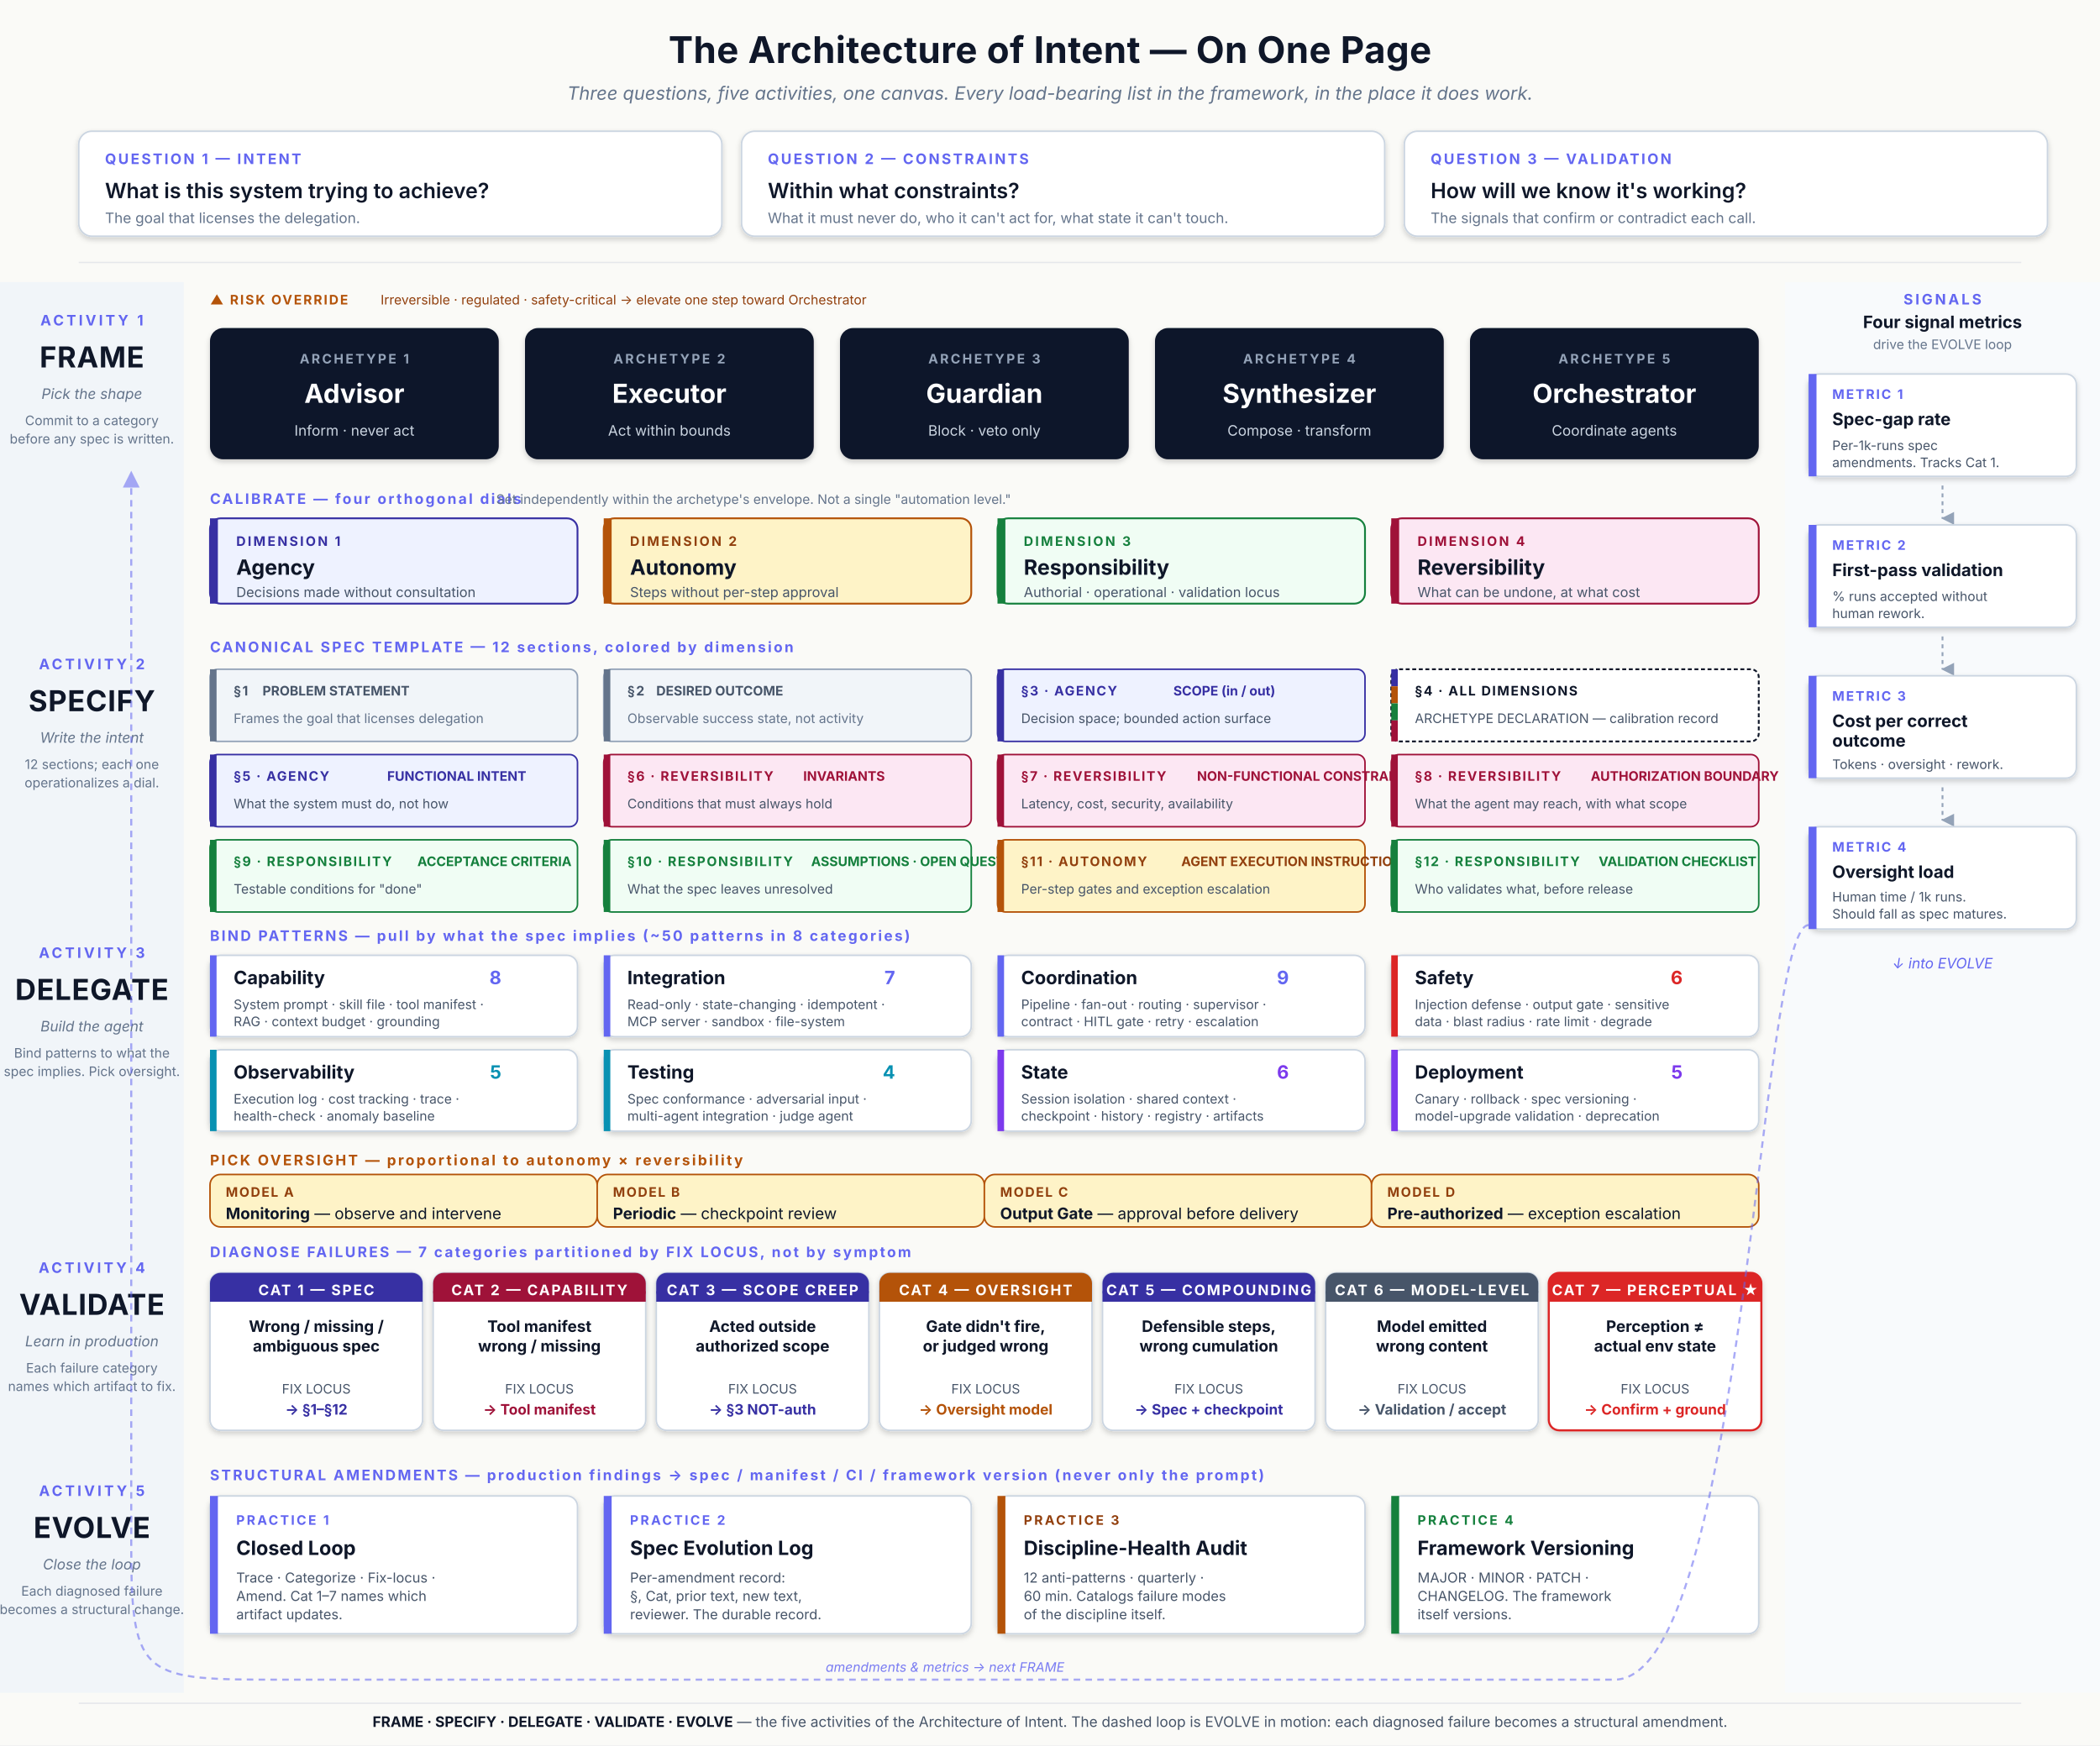
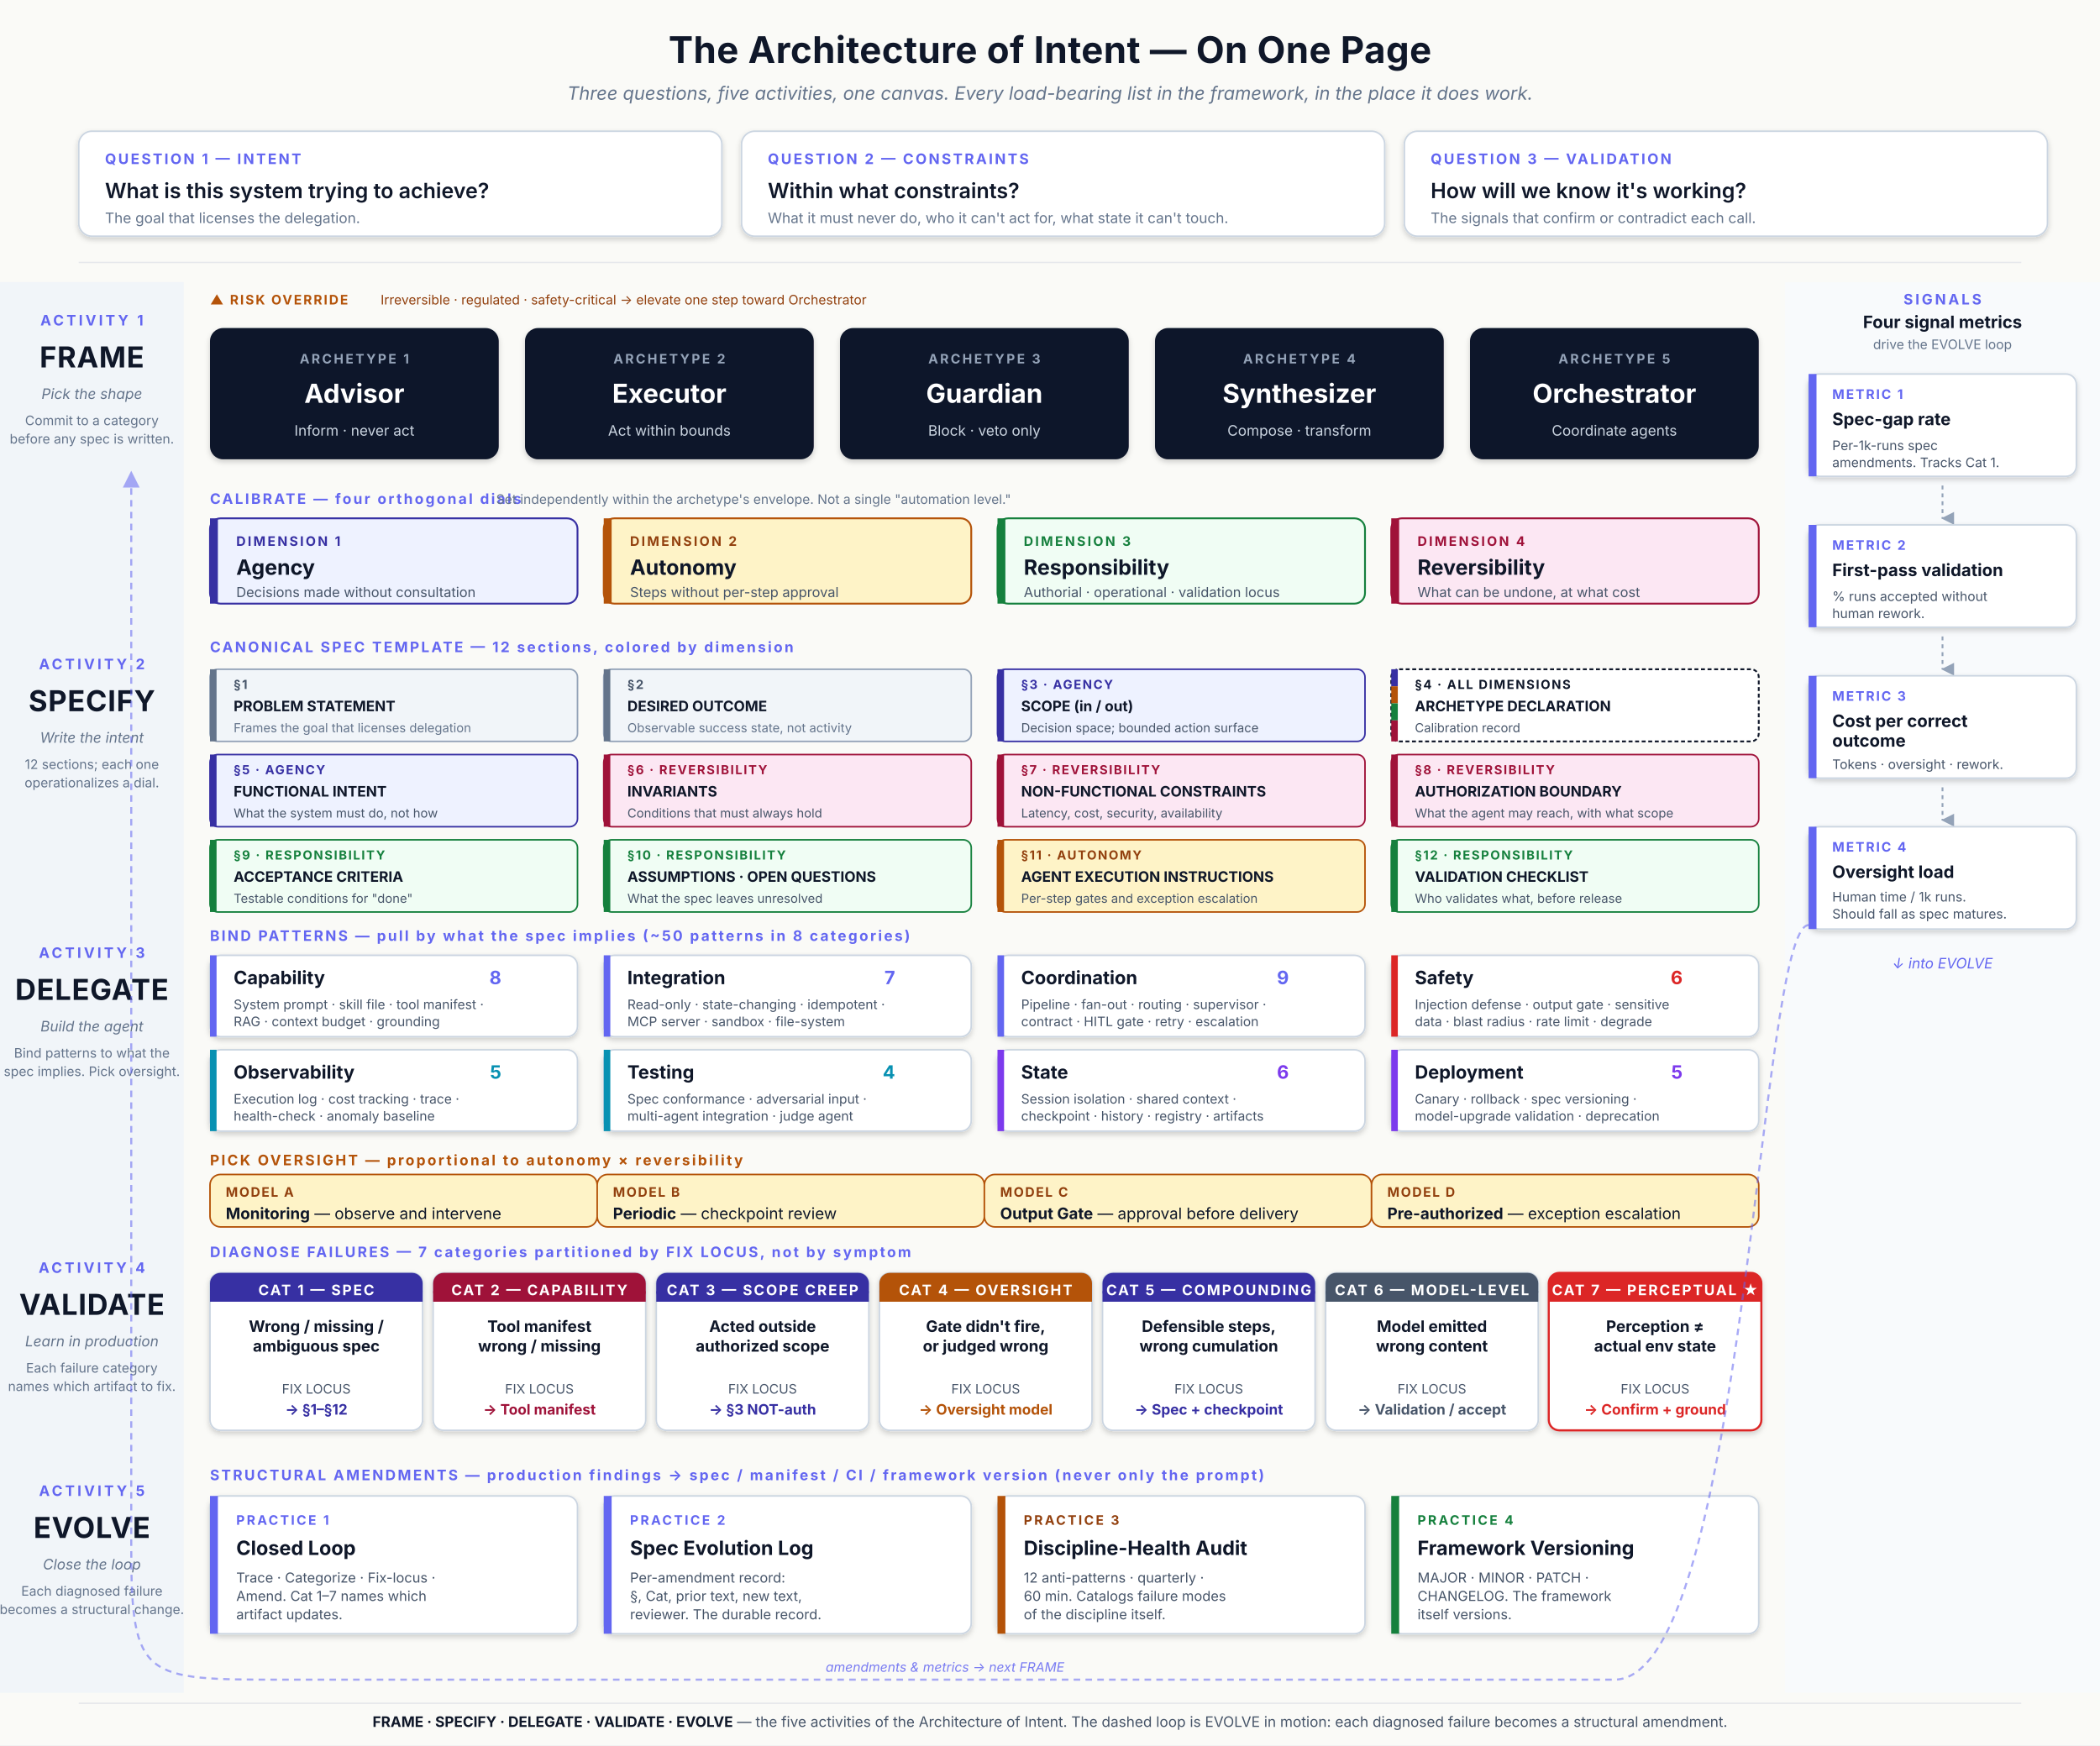
<svg xmlns="http://www.w3.org/2000/svg" viewBox="0 0 1600 1330" font-family="Inter, 'Helvetica Neue', Arial, sans-serif">
  <defs>
    <filter id="cardShadow" x="-10%" y="-10%" width="120%" height="130%">
      <feGaussianBlur in="SourceAlpha" stdDeviation="2" />
      <feOffset dx="0" dy="2" result="offsetblur" />
      <feComponentTransfer>
        <feFuncA type="linear" slope="0.18" />
      </feComponentTransfer>
      <feMerge>
        <feMergeNode />
        <feMergeNode in="SourceGraphic" />
      </feMerge>
    </filter>
    <marker id="arrowHead" viewBox="0 0 12 12" refX="11" refY="6" markerWidth="8" markerHeight="8" orient="auto">
      <path d="M 0 0 L 12 6 L 0 12 z" fill="#475569" />
    </marker>
    <marker id="loopArrow" viewBox="0 0 10 10" refX="9" refY="5" markerWidth="8" markerHeight="8" orient="auto">
      <path d="M 0 0 L 10 5 L 0 10 z" fill="#6366F1" />
    </marker>
    <marker id="downArrow" viewBox="0 0 10 10" refX="5" refY="9" markerWidth="7" markerHeight="7" orient="auto">
      <path d="M 0 0 L 10 0 L 5 10 z" fill="#94A3B8" />
    </marker>
  </defs>
  <rect width="1600" height="1330" fill="#FAFAF7" />
  <text x="800" y="48" text-anchor="middle" font-size="28" font-weight="700" fill="#0F1729" letter-spacing="0.3">The Architecture of Intent — On One Page</text>
  <text x="800" y="76" text-anchor="middle" font-size="14" font-style="italic" fill="#64748B">Three questions, five activities, one canvas. Every load-bearing list in the framework, in the place it does work.</text>
  <g>
    <rect x="60" y="100" width="490" height="80" rx="10" fill="#FFFFFF" stroke="#CBD5E1" stroke-width="1.2" filter="url(#cardShadow)" />
    <text x="80" y="125" font-size="11" font-weight="700" fill="#6366F1" letter-spacing="1.5">QUESTION 1 — INTENT</text>
    <text x="80" y="151" font-size="16" font-weight="600" fill="#0F1729">What is this system trying to achieve?</text>
    <text x="80" y="170" font-size="11" fill="#64748B">The goal that licenses the delegation.</text>
  </g>
  <g>
    <rect x="565" y="100" width="490" height="80" rx="10" fill="#FFFFFF" stroke="#CBD5E1" stroke-width="1.2" filter="url(#cardShadow)" />
    <text x="585" y="125" font-size="11" font-weight="700" fill="#6366F1" letter-spacing="1.5">QUESTION 2 — CONSTRAINTS</text>
    <text x="585" y="151" font-size="16" font-weight="600" fill="#0F1729">Within what constraints?</text>
    <text x="585" y="170" font-size="11" fill="#64748B">What it must never do, who it can't act for, what state it can't touch.</text>
  </g>
  <g>
    <rect x="1070" y="100" width="490" height="80" rx="10" fill="#FFFFFF" stroke="#CBD5E1" stroke-width="1.2" filter="url(#cardShadow)" />
    <text x="1090" y="125" font-size="11" font-weight="700" fill="#6366F1" letter-spacing="1.5">QUESTION 3 — VALIDATION</text>
    <text x="1090" y="151" font-size="16" font-weight="600" fill="#0F1729">How will we know it's working?</text>
    <text x="1090" y="170" font-size="11" fill="#64748B">The signals that confirm or contradict each call.</text>
  </g>
  <line x1="60" y1="200" x2="1540" y2="200" stroke="#E5E7EB" stroke-width="1" />
  <rect x="0" y="215" width="140" height="1075" fill="#F1F5F9" />
  <rect x="1360" y="215" width="240" height="1075" fill="#F8FAFC" />
  <text x="70" y="248" text-anchor="middle" font-size="11" font-weight="700" fill="#6366F1" letter-spacing="2">ACTIVITY 1</text>
  <text x="70" y="280" text-anchor="middle" font-size="22" font-weight="700" fill="#0F1729" letter-spacing="0.5">FRAME</text>
  <text x="70" y="304" text-anchor="middle" font-size="11" font-style="italic" fill="#64748B">Pick the shape</text>
  <text x="70" y="324" text-anchor="middle" font-size="10" fill="#64748B">Commit to a category</text>
  <text x="70" y="338" text-anchor="middle" font-size="10" fill="#64748B">before any spec is written.</text>
  <text x="160" y="232" font-size="10" font-weight="700" fill="#B45309" letter-spacing="1.2">▲ RISK OVERRIDE</text>
  <text x="290" y="232" font-size="10" fill="#92400E">Irreversible · regulated · safety-critical → elevate one step toward Orchestrator</text>
  <g>
    <rect x="160" y="250" width="220" height="100" rx="10" fill="#0F1729" filter="url(#cardShadow)" />
    <text x="270" y="277" text-anchor="middle" font-size="10" font-weight="700" fill="#94A3B8" letter-spacing="1.5">ARCHETYPE 1</text>
    <text x="270" y="307" text-anchor="middle" font-size="20" font-weight="700" fill="#FFFFFF">Advisor</text>
    <text x="270" y="332" text-anchor="middle" font-size="11" fill="#CBD5E1">Inform · never act</text>
  </g>
  <g>
    <rect x="400" y="250" width="220" height="100" rx="10" fill="#0F1729" filter="url(#cardShadow)" />
    <text x="510" y="277" text-anchor="middle" font-size="10" font-weight="700" fill="#94A3B8" letter-spacing="1.5">ARCHETYPE 2</text>
    <text x="510" y="307" text-anchor="middle" font-size="20" font-weight="700" fill="#FFFFFF">Executor</text>
    <text x="510" y="332" text-anchor="middle" font-size="11" fill="#CBD5E1">Act within bounds</text>
  </g>
  <g>
    <rect x="640" y="250" width="220" height="100" rx="10" fill="#0F1729" filter="url(#cardShadow)" />
    <text x="750" y="277" text-anchor="middle" font-size="10" font-weight="700" fill="#94A3B8" letter-spacing="1.5">ARCHETYPE 3</text>
    <text x="750" y="307" text-anchor="middle" font-size="20" font-weight="700" fill="#FFFFFF">Guardian</text>
    <text x="750" y="332" text-anchor="middle" font-size="11" fill="#CBD5E1">Block · veto only</text>
  </g>
  <g>
    <rect x="880" y="250" width="220" height="100" rx="10" fill="#0F1729" filter="url(#cardShadow)" />
    <text x="990" y="277" text-anchor="middle" font-size="10" font-weight="700" fill="#94A3B8" letter-spacing="1.5">ARCHETYPE 4</text>
    <text x="990" y="307" text-anchor="middle" font-size="20" font-weight="700" fill="#FFFFFF">Synthesizer</text>
    <text x="990" y="332" text-anchor="middle" font-size="11" fill="#CBD5E1">Compose · transform</text>
  </g>
  <g>
    <rect x="1120" y="250" width="220" height="100" rx="10" fill="#0F1729" filter="url(#cardShadow)" />
    <text x="1230" y="277" text-anchor="middle" font-size="10" font-weight="700" fill="#94A3B8" letter-spacing="1.5">ARCHETYPE 5</text>
    <text x="1230" y="307" text-anchor="middle" font-size="20" font-weight="700" fill="#FFFFFF">Orchestrator</text>
    <text x="1230" y="332" text-anchor="middle" font-size="11" fill="#CBD5E1">Coordinate agents</text>
  </g>
  <text x="160" y="384" font-size="11" font-weight="700" fill="#6366F1" letter-spacing="1.5">CALIBRATE — four orthogonal dials</text>
  <text x="378" y="384" font-size="10" fill="#64748B">Set independently within the archetype's envelope. Not a single "automation level."</text>
  <g>
    <rect x="160" y="395" width="280" height="65" rx="8" fill="#EEF2FF" stroke="#3730A3" stroke-width="1.4" />
    <rect x="160" y="395" width="6" height="65" fill="#3730A3" />
    <text x="180" y="416" font-size="10" font-weight="700" fill="#3730A3" letter-spacing="1.5">DIMENSION 1</text>
    <text x="180" y="438" font-size="16" font-weight="700" fill="#0F1729">Agency</text>
    <text x="180" y="455" font-size="10.5" fill="#475569">Decisions made without consultation</text>
  </g>
  <g>
    <rect x="460" y="395" width="280" height="65" rx="8" fill="#FEF3C7" stroke="#B45309" stroke-width="1.4" />
    <rect x="460" y="395" width="6" height="65" fill="#B45309" />
    <text x="480" y="416" font-size="10" font-weight="700" fill="#92400E" letter-spacing="1.5">DIMENSION 2</text>
    <text x="480" y="438" font-size="16" font-weight="700" fill="#0F1729">Autonomy</text>
    <text x="480" y="455" font-size="10.5" fill="#475569">Steps without per-step approval</text>
  </g>
  <g>
    <rect x="760" y="395" width="280" height="65" rx="8" fill="#F0FDF4" stroke="#15803D" stroke-width="1.4" />
    <rect x="760" y="395" width="6" height="65" fill="#15803D" />
    <text x="780" y="416" font-size="10" font-weight="700" fill="#15803D" letter-spacing="1.5">DIMENSION 3</text>
    <text x="780" y="438" font-size="16" font-weight="700" fill="#0F1729">Responsibility</text>
    <text x="780" y="455" font-size="10.5" fill="#475569">Authorial · operational · validation locus</text>
  </g>
  <g>
    <rect x="1060" y="395" width="280" height="65" rx="8" fill="#FCE7F3" stroke="#9F1239" stroke-width="1.4" />
    <rect x="1060" y="395" width="6" height="65" fill="#9F1239" />
    <text x="1080" y="416" font-size="10" font-weight="700" fill="#9F1239" letter-spacing="1.5">DIMENSION 4</text>
    <text x="1080" y="438" font-size="16" font-weight="700" fill="#0F1729">Reversibility</text>
    <text x="1080" y="455" font-size="10.5" fill="#475569">What can be undone, at what cost</text>
  </g>
  <text x="70" y="510" text-anchor="middle" font-size="11" font-weight="700" fill="#6366F1" letter-spacing="2">ACTIVITY 2</text>
  <text x="70" y="542" text-anchor="middle" font-size="22" font-weight="700" fill="#0F1729" letter-spacing="0.5">SPECIFY</text>
  <text x="70" y="566" text-anchor="middle" font-size="11" font-style="italic" fill="#64748B">Write the intent</text>
  <text x="70" y="586" text-anchor="middle" font-size="10" fill="#64748B">12 sections; each one</text>
  <text x="70" y="600" text-anchor="middle" font-size="10" fill="#64748B">operationalizes a dial.</text>
  <text x="160" y="497" font-size="11" font-weight="700" fill="#6366F1" letter-spacing="1.5">CANONICAL SPEC TEMPLATE — 12 sections, colored by dimension</text>
  <g>
    <rect x="160" y="510" width="280" height="55" rx="6" fill="#F1F5F9" stroke="#94A3B8" stroke-width="1.2" />
    <rect x="160" y="510" width="5" height="55" fill="#64748B" />
-     <text x="178" y="530" font-size="10" font-weight="700" fill="#475569" letter-spacing="1">§1</text>
-     <text x="200" y="530" font-size="10" font-weight="700" fill="#475569">PROBLEM STATEMENT</text>
-     <text x="178" y="551" font-size="10" fill="#64748B">Frames the goal that licenses delegation</text>
+     <text x="178" y="525" font-size="9.5" font-weight="700" fill="#475569" letter-spacing="1">§1</text>
+     <text x="178" y="542" font-size="11" font-weight="700" fill="#0F1729">PROBLEM STATEMENT</text>
+     <text x="178" y="558" font-size="9.5" fill="#64748B">Frames the goal that licenses delegation</text>
  </g>
  <g>
    <rect x="460" y="510" width="280" height="55" rx="6" fill="#F1F5F9" stroke="#94A3B8" stroke-width="1.2" />
    <rect x="460" y="510" width="5" height="55" fill="#64748B" />
-     <text x="478" y="530" font-size="10" font-weight="700" fill="#475569" letter-spacing="1">§2</text>
-     <text x="500" y="530" font-size="10" font-weight="700" fill="#475569">DESIRED OUTCOME</text>
-     <text x="478" y="551" font-size="10" fill="#64748B">Observable success state, not activity</text>
+     <text x="478" y="525" font-size="9.5" font-weight="700" fill="#475569" letter-spacing="1">§2</text>
+     <text x="478" y="542" font-size="11" font-weight="700" fill="#0F1729">DESIRED OUTCOME</text>
+     <text x="478" y="558" font-size="9.5" fill="#64748B">Observable success state, not activity</text>
  </g>
  <g>
    <rect x="760" y="510" width="280" height="55" rx="6" fill="#EEF2FF" stroke="#3730A3" stroke-width="1.2" />
    <rect x="760" y="510" width="5" height="55" fill="#3730A3" />
-     <text x="778" y="530" font-size="10" font-weight="700" fill="#3730A3" letter-spacing="1">§3 · AGENCY</text>
-     <text x="894" y="530" font-size="10" font-weight="700" fill="#3730A3">SCOPE (in / out)</text>
-     <text x="778" y="551" font-size="10" fill="#475569">Decision space; bounded action surface</text>
+     <text x="778" y="525" font-size="9.5" font-weight="700" fill="#3730A3" letter-spacing="1">§3 · AGENCY</text>
+     <text x="778" y="542" font-size="11" font-weight="700" fill="#0F1729">SCOPE (in / out)</text>
+     <text x="778" y="558" font-size="9.5" fill="#475569">Decision space; bounded action surface</text>
  </g>
  <g>
    <rect x="1060" y="510" width="280" height="55" rx="6" fill="#FFFFFF" stroke="#0F1729" stroke-width="1.4" stroke-dasharray="3,2" />
    <rect x="1060" y="510" width="5" height="13" fill="#3730A3" />
    <rect x="1060" y="523" width="5" height="13" fill="#B45309" />
    <rect x="1060" y="536" width="5" height="13" fill="#15803D" />
    <rect x="1060" y="549" width="5" height="16" fill="#9F1239" />
-     <text x="1078" y="530" font-size="10" font-weight="700" fill="#0F1729" letter-spacing="1">§4 · ALL DIMENSIONS</text>
-     <text x="1078" y="551" font-size="10" fill="#475569">ARCHETYPE DECLARATION — calibration record</text>
+     <text x="1078" y="525" font-size="9.5" font-weight="700" fill="#0F1729" letter-spacing="1">§4 · ALL DIMENSIONS</text>
+     <text x="1078" y="542" font-size="11" font-weight="700" fill="#0F1729">ARCHETYPE DECLARATION</text>
+     <text x="1078" y="558" font-size="9.5" fill="#475569">Calibration record</text>
  </g>
  <g>
    <rect x="160" y="575" width="280" height="55" rx="6" fill="#EEF2FF" stroke="#3730A3" stroke-width="1.2" />
    <rect x="160" y="575" width="5" height="55" fill="#3730A3" />
-     <text x="178" y="595" font-size="10" font-weight="700" fill="#3730A3" letter-spacing="1">§5 · AGENCY</text>
-     <text x="295" y="595" font-size="10" font-weight="700" fill="#3730A3">FUNCTIONAL INTENT</text>
-     <text x="178" y="616" font-size="10" fill="#475569">What the system must do, not how</text>
+     <text x="178" y="590" font-size="9.5" font-weight="700" fill="#3730A3" letter-spacing="1">§5 · AGENCY</text>
+     <text x="178" y="607" font-size="11" font-weight="700" fill="#0F1729">FUNCTIONAL INTENT</text>
+     <text x="178" y="623" font-size="9.5" fill="#475569">What the system must do, not how</text>
  </g>
  <g>
    <rect x="460" y="575" width="280" height="55" rx="6" fill="#FCE7F3" stroke="#9F1239" stroke-width="1.2" />
    <rect x="460" y="575" width="5" height="55" fill="#9F1239" />
-     <text x="478" y="595" font-size="10" font-weight="700" fill="#9F1239" letter-spacing="1">§6 · REVERSIBILITY</text>
-     <text x="612" y="595" font-size="10" font-weight="700" fill="#9F1239">INVARIANTS</text>
-     <text x="478" y="616" font-size="10" fill="#475569">Conditions that must always hold</text>
+     <text x="478" y="590" font-size="9.5" font-weight="700" fill="#9F1239" letter-spacing="1">§6 · REVERSIBILITY</text>
+     <text x="478" y="607" font-size="11" font-weight="700" fill="#0F1729">INVARIANTS</text>
+     <text x="478" y="623" font-size="9.5" fill="#475569">Conditions that must always hold</text>
  </g>
  <g>
    <rect x="760" y="575" width="280" height="55" rx="6" fill="#FCE7F3" stroke="#9F1239" stroke-width="1.2" />
    <rect x="760" y="575" width="5" height="55" fill="#9F1239" />
-     <text x="778" y="595" font-size="10" font-weight="700" fill="#9F1239" letter-spacing="1">§7 · REVERSIBILITY</text>
-     <text x="912" y="595" font-size="10" font-weight="700" fill="#9F1239">NON-FUNCTIONAL CONSTRAINTS</text>
-     <text x="778" y="616" font-size="10" fill="#475569">Latency, cost, security, availability</text>
+     <text x="778" y="590" font-size="9.5" font-weight="700" fill="#9F1239" letter-spacing="1">§7 · REVERSIBILITY</text>
+     <text x="778" y="607" font-size="11" font-weight="700" fill="#0F1729">NON-FUNCTIONAL CONSTRAINTS</text>
+     <text x="778" y="623" font-size="9.5" fill="#475569">Latency, cost, security, availability</text>
  </g>
  <g>
    <rect x="1060" y="575" width="280" height="55" rx="6" fill="#FCE7F3" stroke="#9F1239" stroke-width="1.2" />
    <rect x="1060" y="575" width="5" height="55" fill="#9F1239" />
-     <text x="1078" y="595" font-size="10" font-weight="700" fill="#9F1239" letter-spacing="1">§8 · REVERSIBILITY</text>
-     <text x="1212" y="595" font-size="10" font-weight="700" fill="#9F1239">AUTHORIZATION BOUNDARY</text>
-     <text x="1078" y="616" font-size="10" fill="#475569">What the agent may reach, with what scope</text>
+     <text x="1078" y="590" font-size="9.5" font-weight="700" fill="#9F1239" letter-spacing="1">§8 · REVERSIBILITY</text>
+     <text x="1078" y="607" font-size="11" font-weight="700" fill="#0F1729">AUTHORIZATION BOUNDARY</text>
+     <text x="1078" y="623" font-size="9.5" fill="#475569">What the agent may reach, with what scope</text>
  </g>
  <g>
    <rect x="160" y="640" width="280" height="55" rx="6" fill="#F0FDF4" stroke="#15803D" stroke-width="1.2" />
    <rect x="160" y="640" width="5" height="55" fill="#15803D" />
-     <text x="178" y="660" font-size="10" font-weight="700" fill="#15803D" letter-spacing="1">§9 · RESPONSIBILITY</text>
-     <text x="318" y="660" font-size="10" font-weight="700" fill="#15803D">ACCEPTANCE CRITERIA</text>
-     <text x="178" y="681" font-size="10" fill="#475569">Testable conditions for "done"</text>
+     <text x="178" y="655" font-size="9.5" font-weight="700" fill="#15803D" letter-spacing="1">§9 · RESPONSIBILITY</text>
+     <text x="178" y="672" font-size="11" font-weight="700" fill="#0F1729">ACCEPTANCE CRITERIA</text>
+     <text x="178" y="688" font-size="9.5" fill="#475569">Testable conditions for "done"</text>
  </g>
  <g>
    <rect x="460" y="640" width="280" height="55" rx="6" fill="#F0FDF4" stroke="#15803D" stroke-width="1.2" />
    <rect x="460" y="640" width="5" height="55" fill="#15803D" />
-     <text x="478" y="660" font-size="10" font-weight="700" fill="#15803D" letter-spacing="1">§10 · RESPONSIBILITY</text>
-     <text x="618" y="660" font-size="10" font-weight="700" fill="#15803D">ASSUMPTIONS · OPEN QUESTIONS</text>
-     <text x="478" y="681" font-size="10" fill="#475569">What the spec leaves unresolved</text>
+     <text x="478" y="655" font-size="9.5" font-weight="700" fill="#15803D" letter-spacing="1">§10 · RESPONSIBILITY</text>
+     <text x="478" y="672" font-size="11" font-weight="700" fill="#0F1729">ASSUMPTIONS · OPEN QUESTIONS</text>
+     <text x="478" y="688" font-size="9.5" fill="#475569">What the spec leaves unresolved</text>
  </g>
  <g>
    <rect x="760" y="640" width="280" height="55" rx="6" fill="#FEF3C7" stroke="#B45309" stroke-width="1.2" />
    <rect x="760" y="640" width="5" height="55" fill="#B45309" />
-     <text x="778" y="660" font-size="10" font-weight="700" fill="#92400E" letter-spacing="1">§11 · AUTONOMY</text>
-     <text x="900" y="660" font-size="10" font-weight="700" fill="#92400E">AGENT EXECUTION INSTRUCTIONS</text>
-     <text x="778" y="681" font-size="10" fill="#475569">Per-step gates and exception escalation</text>
+     <text x="778" y="655" font-size="9.5" font-weight="700" fill="#92400E" letter-spacing="1">§11 · AUTONOMY</text>
+     <text x="778" y="672" font-size="11" font-weight="700" fill="#0F1729">AGENT EXECUTION INSTRUCTIONS</text>
+     <text x="778" y="688" font-size="9.5" fill="#475569">Per-step gates and exception escalation</text>
  </g>
  <g>
    <rect x="1060" y="640" width="280" height="55" rx="6" fill="#F0FDF4" stroke="#15803D" stroke-width="1.2" />
    <rect x="1060" y="640" width="5" height="55" fill="#15803D" />
-     <text x="1078" y="660" font-size="10" font-weight="700" fill="#15803D" letter-spacing="1">§12 · RESPONSIBILITY</text>
-     <text x="1218" y="660" font-size="10" font-weight="700" fill="#15803D">VALIDATION CHECKLIST</text>
-     <text x="1078" y="681" font-size="10" fill="#475569">Who validates what, before release</text>
+     <text x="1078" y="655" font-size="9.5" font-weight="700" fill="#15803D" letter-spacing="1">§12 · RESPONSIBILITY</text>
+     <text x="1078" y="672" font-size="11" font-weight="700" fill="#0F1729">VALIDATION CHECKLIST</text>
+     <text x="1078" y="688" font-size="9.5" fill="#475569">Who validates what, before release</text>
  </g>
  <text x="70" y="730" text-anchor="middle" font-size="11" font-weight="700" fill="#6366F1" letter-spacing="2">ACTIVITY 3</text>
  <text x="70" y="762" text-anchor="middle" font-size="22" font-weight="700" fill="#0F1729" letter-spacing="0.5">DELEGATE</text>
  <text x="70" y="786" text-anchor="middle" font-size="11" font-style="italic" fill="#64748B">Build the agent</text>
  <text x="70" y="806" text-anchor="middle" font-size="10" fill="#64748B">Bind patterns to what the</text>
  <text x="70" y="820" text-anchor="middle" font-size="10" fill="#64748B">spec implies. Pick oversight.</text>
  <text x="160" y="717" font-size="11" font-weight="700" fill="#6366F1" letter-spacing="1.5">BIND PATTERNS — pull by what the spec implies (~50 patterns in 8 categories)</text>
  <g>
    <rect x="160" y="728" width="280" height="62" rx="8" fill="#FFFFFF" stroke="#CBD5E1" stroke-width="1.2" filter="url(#cardShadow)" />
    <rect x="160" y="728" width="5" height="62" fill="#6366F1" />
    <text x="178" y="750" font-size="14" font-weight="700" fill="#0F1729">Capability</text>
    <text x="382" y="750" text-anchor="end" font-size="14" font-weight="700" fill="#6366F1">8</text>
    <text x="178" y="769" font-size="10" fill="#475569">System prompt · skill file · tool manifest ·</text>
    <text x="178" y="782" font-size="10" fill="#475569">RAG · context budget · grounding</text>
  </g>
  <g>
    <rect x="460" y="728" width="280" height="62" rx="8" fill="#FFFFFF" stroke="#CBD5E1" stroke-width="1.2" filter="url(#cardShadow)" />
    <rect x="460" y="728" width="5" height="62" fill="#6366F1" />
    <text x="478" y="750" font-size="14" font-weight="700" fill="#0F1729">Integration</text>
    <text x="682" y="750" text-anchor="end" font-size="14" font-weight="700" fill="#6366F1">7</text>
    <text x="478" y="769" font-size="10" fill="#475569">Read-only · state-changing · idempotent ·</text>
    <text x="478" y="782" font-size="10" fill="#475569">MCP server · sandbox · file-system</text>
  </g>
  <g>
    <rect x="760" y="728" width="280" height="62" rx="8" fill="#FFFFFF" stroke="#CBD5E1" stroke-width="1.2" filter="url(#cardShadow)" />
    <rect x="760" y="728" width="5" height="62" fill="#6366F1" />
    <text x="778" y="750" font-size="14" font-weight="700" fill="#0F1729">Coordination</text>
    <text x="982" y="750" text-anchor="end" font-size="14" font-weight="700" fill="#6366F1">9</text>
    <text x="778" y="769" font-size="10" fill="#475569">Pipeline · fan-out · routing · supervisor ·</text>
    <text x="778" y="782" font-size="10" fill="#475569">contract · HITL gate · retry · escalation</text>
  </g>
  <g>
    <rect x="1060" y="728" width="280" height="62" rx="8" fill="#FFFFFF" stroke="#CBD5E1" stroke-width="1.2" filter="url(#cardShadow)" />
    <rect x="1060" y="728" width="5" height="62" fill="#DC2626" />
    <text x="1078" y="750" font-size="14" font-weight="700" fill="#0F1729">Safety</text>
    <text x="1282" y="750" text-anchor="end" font-size="14" font-weight="700" fill="#DC2626">6</text>
    <text x="1078" y="769" font-size="10" fill="#475569">Injection defense · output gate · sensitive</text>
    <text x="1078" y="782" font-size="10" fill="#475569">data · blast radius · rate limit · degrade</text>
  </g>
  <g>
    <rect x="160" y="800" width="280" height="62" rx="8" fill="#FFFFFF" stroke="#CBD5E1" stroke-width="1.2" filter="url(#cardShadow)" />
    <rect x="160" y="800" width="5" height="62" fill="#0891B2" />
    <text x="178" y="822" font-size="14" font-weight="700" fill="#0F1729">Observability</text>
    <text x="382" y="822" text-anchor="end" font-size="14" font-weight="700" fill="#0891B2">5</text>
    <text x="178" y="841" font-size="10" fill="#475569">Execution log · cost tracking · trace ·</text>
    <text x="178" y="854" font-size="10" fill="#475569">health-check · anomaly baseline</text>
  </g>
  <g>
    <rect x="460" y="800" width="280" height="62" rx="8" fill="#FFFFFF" stroke="#CBD5E1" stroke-width="1.2" filter="url(#cardShadow)" />
    <rect x="460" y="800" width="5" height="62" fill="#0891B2" />
    <text x="478" y="822" font-size="14" font-weight="700" fill="#0F1729">Testing</text>
    <text x="682" y="822" text-anchor="end" font-size="14" font-weight="700" fill="#0891B2">4</text>
    <text x="478" y="841" font-size="10" fill="#475569">Spec conformance · adversarial input ·</text>
    <text x="478" y="854" font-size="10" fill="#475569">multi-agent integration · judge agent</text>
  </g>
  <g>
    <rect x="760" y="800" width="280" height="62" rx="8" fill="#FFFFFF" stroke="#CBD5E1" stroke-width="1.2" filter="url(#cardShadow)" />
    <rect x="760" y="800" width="5" height="62" fill="#7C3AED" />
    <text x="778" y="822" font-size="14" font-weight="700" fill="#0F1729">State</text>
    <text x="982" y="822" text-anchor="end" font-size="14" font-weight="700" fill="#7C3AED">6</text>
    <text x="778" y="841" font-size="10" fill="#475569">Session isolation · shared context ·</text>
    <text x="778" y="854" font-size="10" fill="#475569">checkpoint · history · registry · artifacts</text>
  </g>
  <g>
    <rect x="1060" y="800" width="280" height="62" rx="8" fill="#FFFFFF" stroke="#CBD5E1" stroke-width="1.2" filter="url(#cardShadow)" />
    <rect x="1060" y="800" width="5" height="62" fill="#7C3AED" />
    <text x="1078" y="822" font-size="14" font-weight="700" fill="#0F1729">Deployment</text>
    <text x="1282" y="822" text-anchor="end" font-size="14" font-weight="700" fill="#7C3AED">5</text>
    <text x="1078" y="841" font-size="10" fill="#475569">Canary · rollback · spec versioning ·</text>
    <text x="1078" y="854" font-size="10" fill="#475569">model-upgrade validation · deprecation</text>
  </g>
  <text x="160" y="888" font-size="11" font-weight="700" fill="#B45309" letter-spacing="1.5">PICK OVERSIGHT — proportional to autonomy × reversibility</text>
  <g>
    <rect x="160" y="895" width="295" height="40" rx="8" fill="#FEF3C7" stroke="#B45309" stroke-width="1.2" />
    <text x="172" y="912" font-size="10" font-weight="700" fill="#92400E" letter-spacing="1">MODEL A</text>
    <text x="172" y="929" font-size="12" fill="#0F1729">
      <tspan font-weight="700">Monitoring</tspan> — observe and intervene</text>
  </g>
  <g>
    <rect x="455" y="895" width="295" height="40" rx="8" fill="#FEF3C7" stroke="#B45309" stroke-width="1.2" />
    <text x="467" y="912" font-size="10" font-weight="700" fill="#92400E" letter-spacing="1">MODEL B</text>
    <text x="467" y="929" font-size="12" fill="#0F1729">
      <tspan font-weight="700">Periodic</tspan> — checkpoint review</text>
  </g>
  <g>
    <rect x="750" y="895" width="295" height="40" rx="8" fill="#FEF3C7" stroke="#B45309" stroke-width="1.2" />
    <text x="762" y="912" font-size="10" font-weight="700" fill="#92400E" letter-spacing="1">MODEL C</text>
    <text x="762" y="929" font-size="12" fill="#0F1729">
      <tspan font-weight="700">Output Gate</tspan> — approval before delivery</text>
  </g>
  <g>
    <rect x="1045" y="895" width="295" height="40" rx="8" fill="#FEF3C7" stroke="#B45309" stroke-width="1.2" />
    <text x="1057" y="912" font-size="10" font-weight="700" fill="#92400E" letter-spacing="1">MODEL D</text>
    <text x="1057" y="929" font-size="12" fill="#0F1729">
      <tspan font-weight="700">Pre-authorized</tspan> — exception escalation</text>
  </g>
  <text x="70" y="970" text-anchor="middle" font-size="11" font-weight="700" fill="#6366F1" letter-spacing="2">ACTIVITY 4</text>
  <text x="70" y="1002" text-anchor="middle" font-size="22" font-weight="700" fill="#0F1729" letter-spacing="0.5">VALIDATE</text>
  <text x="70" y="1026" text-anchor="middle" font-size="11" font-style="italic" fill="#64748B">Learn in production</text>
  <text x="70" y="1046" text-anchor="middle" font-size="10" fill="#64748B">Each failure category</text>
  <text x="70" y="1060" text-anchor="middle" font-size="10" fill="#64748B">names which artifact to fix.</text>
  <text x="160" y="958" font-size="11" font-weight="700" fill="#6366F1" letter-spacing="1.5">DIAGNOSE FAILURES — 7 categories partitioned by FIX LOCUS, not by symptom</text>
  <g>
    <rect x="160" y="970" width="162" height="120" rx="8" fill="#FFFFFF" stroke="#CBD5E1" stroke-width="1.2" filter="url(#cardShadow)" />
    <rect x="160" y="970" width="162" height="22" rx="8" fill="#3730A3" />
    <rect x="160" y="984" width="162" height="8" fill="#3730A3" />
    <text x="241" y="987" text-anchor="middle" font-size="11" font-weight="700" fill="#FFFFFF" letter-spacing="1.2">CAT 1 — SPEC</text>
    <text x="241" y="1015" text-anchor="middle" font-size="12" font-weight="700" fill="#0F1729">Wrong / missing /</text>
    <text x="241" y="1030" text-anchor="middle" font-size="12" font-weight="700" fill="#0F1729">ambiguous spec</text>
    <text x="241" y="1062" text-anchor="middle" font-size="10" fill="#475569">FIX LOCUS</text>
    <text x="241" y="1078" text-anchor="middle" font-size="11" font-weight="700" fill="#3730A3">→ §1–§12</text>
  </g>
  <g>
    <rect x="330" y="970" width="162" height="120" rx="8" fill="#FFFFFF" stroke="#CBD5E1" stroke-width="1.2" filter="url(#cardShadow)" />
    <rect x="330" y="970" width="162" height="22" rx="8" fill="#9F1239" />
    <rect x="330" y="984" width="162" height="8" fill="#9F1239" />
    <text x="411" y="987" text-anchor="middle" font-size="11" font-weight="700" fill="#FFFFFF" letter-spacing="1.2">CAT 2 — CAPABILITY</text>
    <text x="411" y="1015" text-anchor="middle" font-size="12" font-weight="700" fill="#0F1729">Tool manifest</text>
    <text x="411" y="1030" text-anchor="middle" font-size="12" font-weight="700" fill="#0F1729">wrong / missing</text>
    <text x="411" y="1062" text-anchor="middle" font-size="10" fill="#475569">FIX LOCUS</text>
    <text x="411" y="1078" text-anchor="middle" font-size="11" font-weight="700" fill="#9F1239">→ Tool manifest</text>
  </g>
  <g>
    <rect x="500" y="970" width="162" height="120" rx="8" fill="#FFFFFF" stroke="#CBD5E1" stroke-width="1.2" filter="url(#cardShadow)" />
    <rect x="500" y="970" width="162" height="22" rx="8" fill="#3730A3" />
    <rect x="500" y="984" width="162" height="8" fill="#3730A3" />
    <text x="581" y="987" text-anchor="middle" font-size="11" font-weight="700" fill="#FFFFFF" letter-spacing="1.2">CAT 3 — SCOPE CREEP</text>
    <text x="581" y="1015" text-anchor="middle" font-size="12" font-weight="700" fill="#0F1729">Acted outside</text>
    <text x="581" y="1030" text-anchor="middle" font-size="12" font-weight="700" fill="#0F1729">authorized scope</text>
    <text x="581" y="1062" text-anchor="middle" font-size="10" fill="#475569">FIX LOCUS</text>
    <text x="581" y="1078" text-anchor="middle" font-size="11" font-weight="700" fill="#3730A3">→ §3 NOT-auth</text>
  </g>
  <g>
    <rect x="670" y="970" width="162" height="120" rx="8" fill="#FFFFFF" stroke="#CBD5E1" stroke-width="1.2" filter="url(#cardShadow)" />
    <rect x="670" y="970" width="162" height="22" rx="8" fill="#B45309" />
    <rect x="670" y="984" width="162" height="8" fill="#B45309" />
    <text x="751" y="987" text-anchor="middle" font-size="11" font-weight="700" fill="#FFFFFF" letter-spacing="1.2">CAT 4 — OVERSIGHT</text>
    <text x="751" y="1015" text-anchor="middle" font-size="12" font-weight="700" fill="#0F1729">Gate didn't fire,</text>
    <text x="751" y="1030" text-anchor="middle" font-size="12" font-weight="700" fill="#0F1729">or judged wrong</text>
    <text x="751" y="1062" text-anchor="middle" font-size="10" fill="#475569">FIX LOCUS</text>
    <text x="751" y="1078" text-anchor="middle" font-size="11" font-weight="700" fill="#B45309">→ Oversight model</text>
  </g>
  <g>
    <rect x="840" y="970" width="162" height="120" rx="8" fill="#FFFFFF" stroke="#CBD5E1" stroke-width="1.2" filter="url(#cardShadow)" />
    <rect x="840" y="970" width="162" height="22" rx="8" fill="#3730A3" />
    <rect x="840" y="984" width="162" height="8" fill="#3730A3" />
    <text x="921" y="987" text-anchor="middle" font-size="11" font-weight="700" fill="#FFFFFF" letter-spacing="1.2">CAT 5 — COMPOUNDING</text>
    <text x="921" y="1015" text-anchor="middle" font-size="12" font-weight="700" fill="#0F1729">Defensible steps,</text>
    <text x="921" y="1030" text-anchor="middle" font-size="12" font-weight="700" fill="#0F1729">wrong cumulation</text>
    <text x="921" y="1062" text-anchor="middle" font-size="10" fill="#475569">FIX LOCUS</text>
    <text x="921" y="1078" text-anchor="middle" font-size="11" font-weight="700" fill="#3730A3">→ Spec + checkpoint</text>
  </g>
  <g>
    <rect x="1010" y="970" width="162" height="120" rx="8" fill="#FFFFFF" stroke="#CBD5E1" stroke-width="1.2" filter="url(#cardShadow)" />
    <rect x="1010" y="970" width="162" height="22" rx="8" fill="#475569" />
    <rect x="1010" y="984" width="162" height="8" fill="#475569" />
    <text x="1091" y="987" text-anchor="middle" font-size="11" font-weight="700" fill="#FFFFFF" letter-spacing="1.2">CAT 6 — MODEL-LEVEL</text>
    <text x="1091" y="1015" text-anchor="middle" font-size="12" font-weight="700" fill="#0F1729">Model emitted</text>
    <text x="1091" y="1030" text-anchor="middle" font-size="12" font-weight="700" fill="#0F1729">wrong content</text>
    <text x="1091" y="1062" text-anchor="middle" font-size="10" fill="#475569">FIX LOCUS</text>
    <text x="1091" y="1078" text-anchor="middle" font-size="11" font-weight="700" fill="#475569">→ Validation / accept</text>
  </g>
  <g>
    <rect x="1180" y="970" width="162" height="120" rx="8" fill="#FFFFFF" stroke="#DC2626" stroke-width="1.6" filter="url(#cardShadow)" />
    <rect x="1180" y="970" width="162" height="22" rx="8" fill="#DC2626" />
    <rect x="1180" y="984" width="162" height="8" fill="#DC2626" />
    <text x="1261" y="987" text-anchor="middle" font-size="11" font-weight="700" fill="#FFFFFF" letter-spacing="1.2">CAT 7 — PERCEPTUAL ★</text>
    <text x="1261" y="1015" text-anchor="middle" font-size="12" font-weight="700" fill="#0F1729">Perception ≠</text>
    <text x="1261" y="1030" text-anchor="middle" font-size="12" font-weight="700" fill="#0F1729">actual env state</text>
    <text x="1261" y="1062" text-anchor="middle" font-size="10" fill="#475569">FIX LOCUS</text>
    <text x="1261" y="1078" text-anchor="middle" font-size="11" font-weight="700" fill="#DC2626">→ Confirm + ground</text>
  </g>
  <text x="1480" y="232" text-anchor="middle" font-size="11" font-weight="700" fill="#6366F1" letter-spacing="1.8">SIGNALS</text>
  <text x="1480" y="250" text-anchor="middle" font-size="13" font-weight="700" fill="#0F1729">Four signal metrics</text>
  <text x="1480" y="266" text-anchor="middle" font-size="10" fill="#64748B">drive the EVOLVE loop</text>
  <g>
    <rect x="1378" y="285" width="204" height="78" rx="8" fill="#FFFFFF" stroke="#CBD5E1" stroke-width="1.2" filter="url(#cardShadow)" />
    <rect x="1378" y="285" width="6" height="78" fill="#6366F1" />
    <text x="1396" y="304" font-size="10" font-weight="700" fill="#6366F1" letter-spacing="1.2">METRIC 1</text>
    <text x="1396" y="324" font-size="13" font-weight="700" fill="#0F1729">Spec-gap rate</text>
    <text x="1396" y="343" font-size="10" fill="#475569">Per-1k-runs spec</text>
    <text x="1396" y="356" font-size="10" fill="#475569">amendments. Tracks Cat 1.</text>
  </g>
  <line x1="1480" y1="370" x2="1480" y2="395" stroke="#94A3B8" stroke-width="1.4" stroke-dasharray="3,3" marker-end="url(#downArrow)" />
  <g>
    <rect x="1378" y="400" width="204" height="78" rx="8" fill="#FFFFFF" stroke="#CBD5E1" stroke-width="1.2" filter="url(#cardShadow)" />
    <rect x="1378" y="400" width="6" height="78" fill="#6366F1" />
    <text x="1396" y="419" font-size="10" font-weight="700" fill="#6366F1" letter-spacing="1.2">METRIC 2</text>
    <text x="1396" y="439" font-size="13" font-weight="700" fill="#0F1729">First-pass validation</text>
    <text x="1396" y="458" font-size="10" fill="#475569">% runs accepted without</text>
    <text x="1396" y="471" font-size="10" fill="#475569">human rework.</text>
  </g>
  <line x1="1480" y1="485" x2="1480" y2="510" stroke="#94A3B8" stroke-width="1.4" stroke-dasharray="3,3" marker-end="url(#downArrow)" />
  <g>
    <rect x="1378" y="515" width="204" height="78" rx="8" fill="#FFFFFF" stroke="#CBD5E1" stroke-width="1.2" filter="url(#cardShadow)" />
    <rect x="1378" y="515" width="6" height="78" fill="#6366F1" />
    <text x="1396" y="534" font-size="10" font-weight="700" fill="#6366F1" letter-spacing="1.2">METRIC 3</text>
    <text x="1396" y="554" font-size="13" font-weight="700" fill="#0F1729">Cost per correct</text>
    <text x="1396" y="569" font-size="13" font-weight="700" fill="#0F1729">outcome</text>
    <text x="1396" y="586" font-size="10" fill="#475569">Tokens · oversight · rework.</text>
  </g>
  <line x1="1480" y1="600" x2="1480" y2="625" stroke="#94A3B8" stroke-width="1.4" stroke-dasharray="3,3" marker-end="url(#downArrow)" />
  <g>
    <rect x="1378" y="630" width="204" height="78" rx="8" fill="#FFFFFF" stroke="#CBD5E1" stroke-width="1.2" filter="url(#cardShadow)" />
    <rect x="1378" y="630" width="6" height="78" fill="#6366F1" />
    <text x="1396" y="649" font-size="10" font-weight="700" fill="#6366F1" letter-spacing="1.2">METRIC 4</text>
    <text x="1396" y="669" font-size="13" font-weight="700" fill="#0F1729">Oversight load</text>
    <text x="1396" y="687" font-size="10" fill="#475569">Human time / 1k runs.</text>
    <text x="1396" y="700" font-size="10" fill="#475569">Should fall as spec matures.</text>
  </g>
  <text x="1480" y="738" text-anchor="middle" font-size="11" font-style="italic" fill="#6366F1">↓ into EVOLVE</text>
  <text x="70" y="1140" text-anchor="middle" font-size="11" font-weight="700" fill="#6366F1" letter-spacing="2">ACTIVITY 5</text>
  <text x="70" y="1172" text-anchor="middle" font-size="22" font-weight="700" fill="#0F1729" letter-spacing="0.5">EVOLVE</text>
  <text x="70" y="1196" text-anchor="middle" font-size="11" font-style="italic" fill="#64748B">Close the loop</text>
  <text x="70" y="1216" text-anchor="middle" font-size="10" fill="#64748B">Each diagnosed failure</text>
  <text x="70" y="1230" text-anchor="middle" font-size="10" fill="#64748B">becomes a structural change.</text>
  <text x="160" y="1128" font-size="11" font-weight="700" fill="#6366F1" letter-spacing="1.5">STRUCTURAL AMENDMENTS — production findings → spec / manifest / CI / framework version (never only the prompt)</text>
  <g>
    <rect x="160" y="1140" width="280" height="105" rx="8" fill="#FFFFFF" stroke="#CBD5E1" stroke-width="1.2" filter="url(#cardShadow)" />
    <rect x="160" y="1140" width="6" height="105" fill="#6366F1" />
    <text x="180" y="1162" font-size="10" font-weight="700" fill="#6366F1" letter-spacing="1.5">PRACTICE 1</text>
    <text x="180" y="1185" font-size="15" font-weight="700" fill="#0F1729">Closed Loop</text>
    <text x="180" y="1206" font-size="10.5" fill="#475569">Trace · Categorize · Fix-locus ·</text>
    <text x="180" y="1220" font-size="10.5" fill="#475569">Amend. Cat 1–7 names which</text>
    <text x="180" y="1234" font-size="10.5" fill="#475569">artifact updates.</text>
  </g>
  <g>
    <rect x="460" y="1140" width="280" height="105" rx="8" fill="#FFFFFF" stroke="#CBD5E1" stroke-width="1.2" filter="url(#cardShadow)" />
    <rect x="460" y="1140" width="6" height="105" fill="#6366F1" />
    <text x="480" y="1162" font-size="10" font-weight="700" fill="#6366F1" letter-spacing="1.5">PRACTICE 2</text>
    <text x="480" y="1185" font-size="15" font-weight="700" fill="#0F1729">Spec Evolution Log</text>
    <text x="480" y="1206" font-size="10.5" fill="#475569">Per-amendment record:</text>
    <text x="480" y="1220" font-size="10.5" fill="#475569">§, Cat, prior text, new text,</text>
    <text x="480" y="1234" font-size="10.5" fill="#475569">reviewer. The durable record.</text>
  </g>
  <g>
    <rect x="760" y="1140" width="280" height="105" rx="8" fill="#FFFFFF" stroke="#CBD5E1" stroke-width="1.2" filter="url(#cardShadow)" />
    <rect x="760" y="1140" width="6" height="105" fill="#B45309" />
    <text x="780" y="1162" font-size="10" font-weight="700" fill="#92400E" letter-spacing="1.5">PRACTICE 3</text>
    <text x="780" y="1185" font-size="15" font-weight="700" fill="#0F1729">Discipline-Health Audit</text>
    <text x="780" y="1206" font-size="10.5" fill="#475569">12 anti-patterns · quarterly ·</text>
    <text x="780" y="1220" font-size="10.5" fill="#475569">60 min. Catalogs failure modes</text>
    <text x="780" y="1234" font-size="10.5" fill="#475569">of the discipline itself.</text>
  </g>
  <g>
    <rect x="1060" y="1140" width="280" height="105" rx="8" fill="#FFFFFF" stroke="#CBD5E1" stroke-width="1.2" filter="url(#cardShadow)" />
    <rect x="1060" y="1140" width="6" height="105" fill="#15803D" />
    <text x="1080" y="1162" font-size="10" font-weight="700" fill="#15803D" letter-spacing="1.5">PRACTICE 4</text>
    <text x="1080" y="1185" font-size="15" font-weight="700" fill="#0F1729">Framework Versioning</text>
    <text x="1080" y="1206" font-size="10.5" fill="#475569">MAJOR · MINOR · PATCH ·</text>
    <text x="1080" y="1220" font-size="10.5" fill="#475569">CHANGELOG. The framework</text>
    <text x="1080" y="1234" font-size="10.5" fill="#475569">itself versions.</text>
  </g>
  <path d="M 1378 705            C 1340 705, 1330 1280, 1230 1280            L 215 1280            C 110 1280, 100 1280, 100 1180            L 100 360" stroke="#6366F1" stroke-width="1.6" fill="none" stroke-dasharray="5,4" opacity="0.55" marker-end="url(#loopArrow)" />
  <text x="720" y="1274" text-anchor="middle" font-size="10" font-style="italic" fill="#6366F1" opacity="0.85">amendments &amp; metrics → next FRAME</text>
  <line x1="60" y1="1298" x2="1540" y2="1298" stroke="#E5E7EB" stroke-width="1" />
  <text x="800" y="1316" text-anchor="middle" font-size="11" fill="#475569">
    <tspan font-weight="700" fill="#0F1729">FRAME · SPECIFY · DELEGATE · VALIDATE · EVOLVE</tspan>
    — the five activities of the Architecture of Intent. The dashed loop is EVOLVE in motion: each diagnosed failure becomes a structural amendment.
  </text>
</svg>
